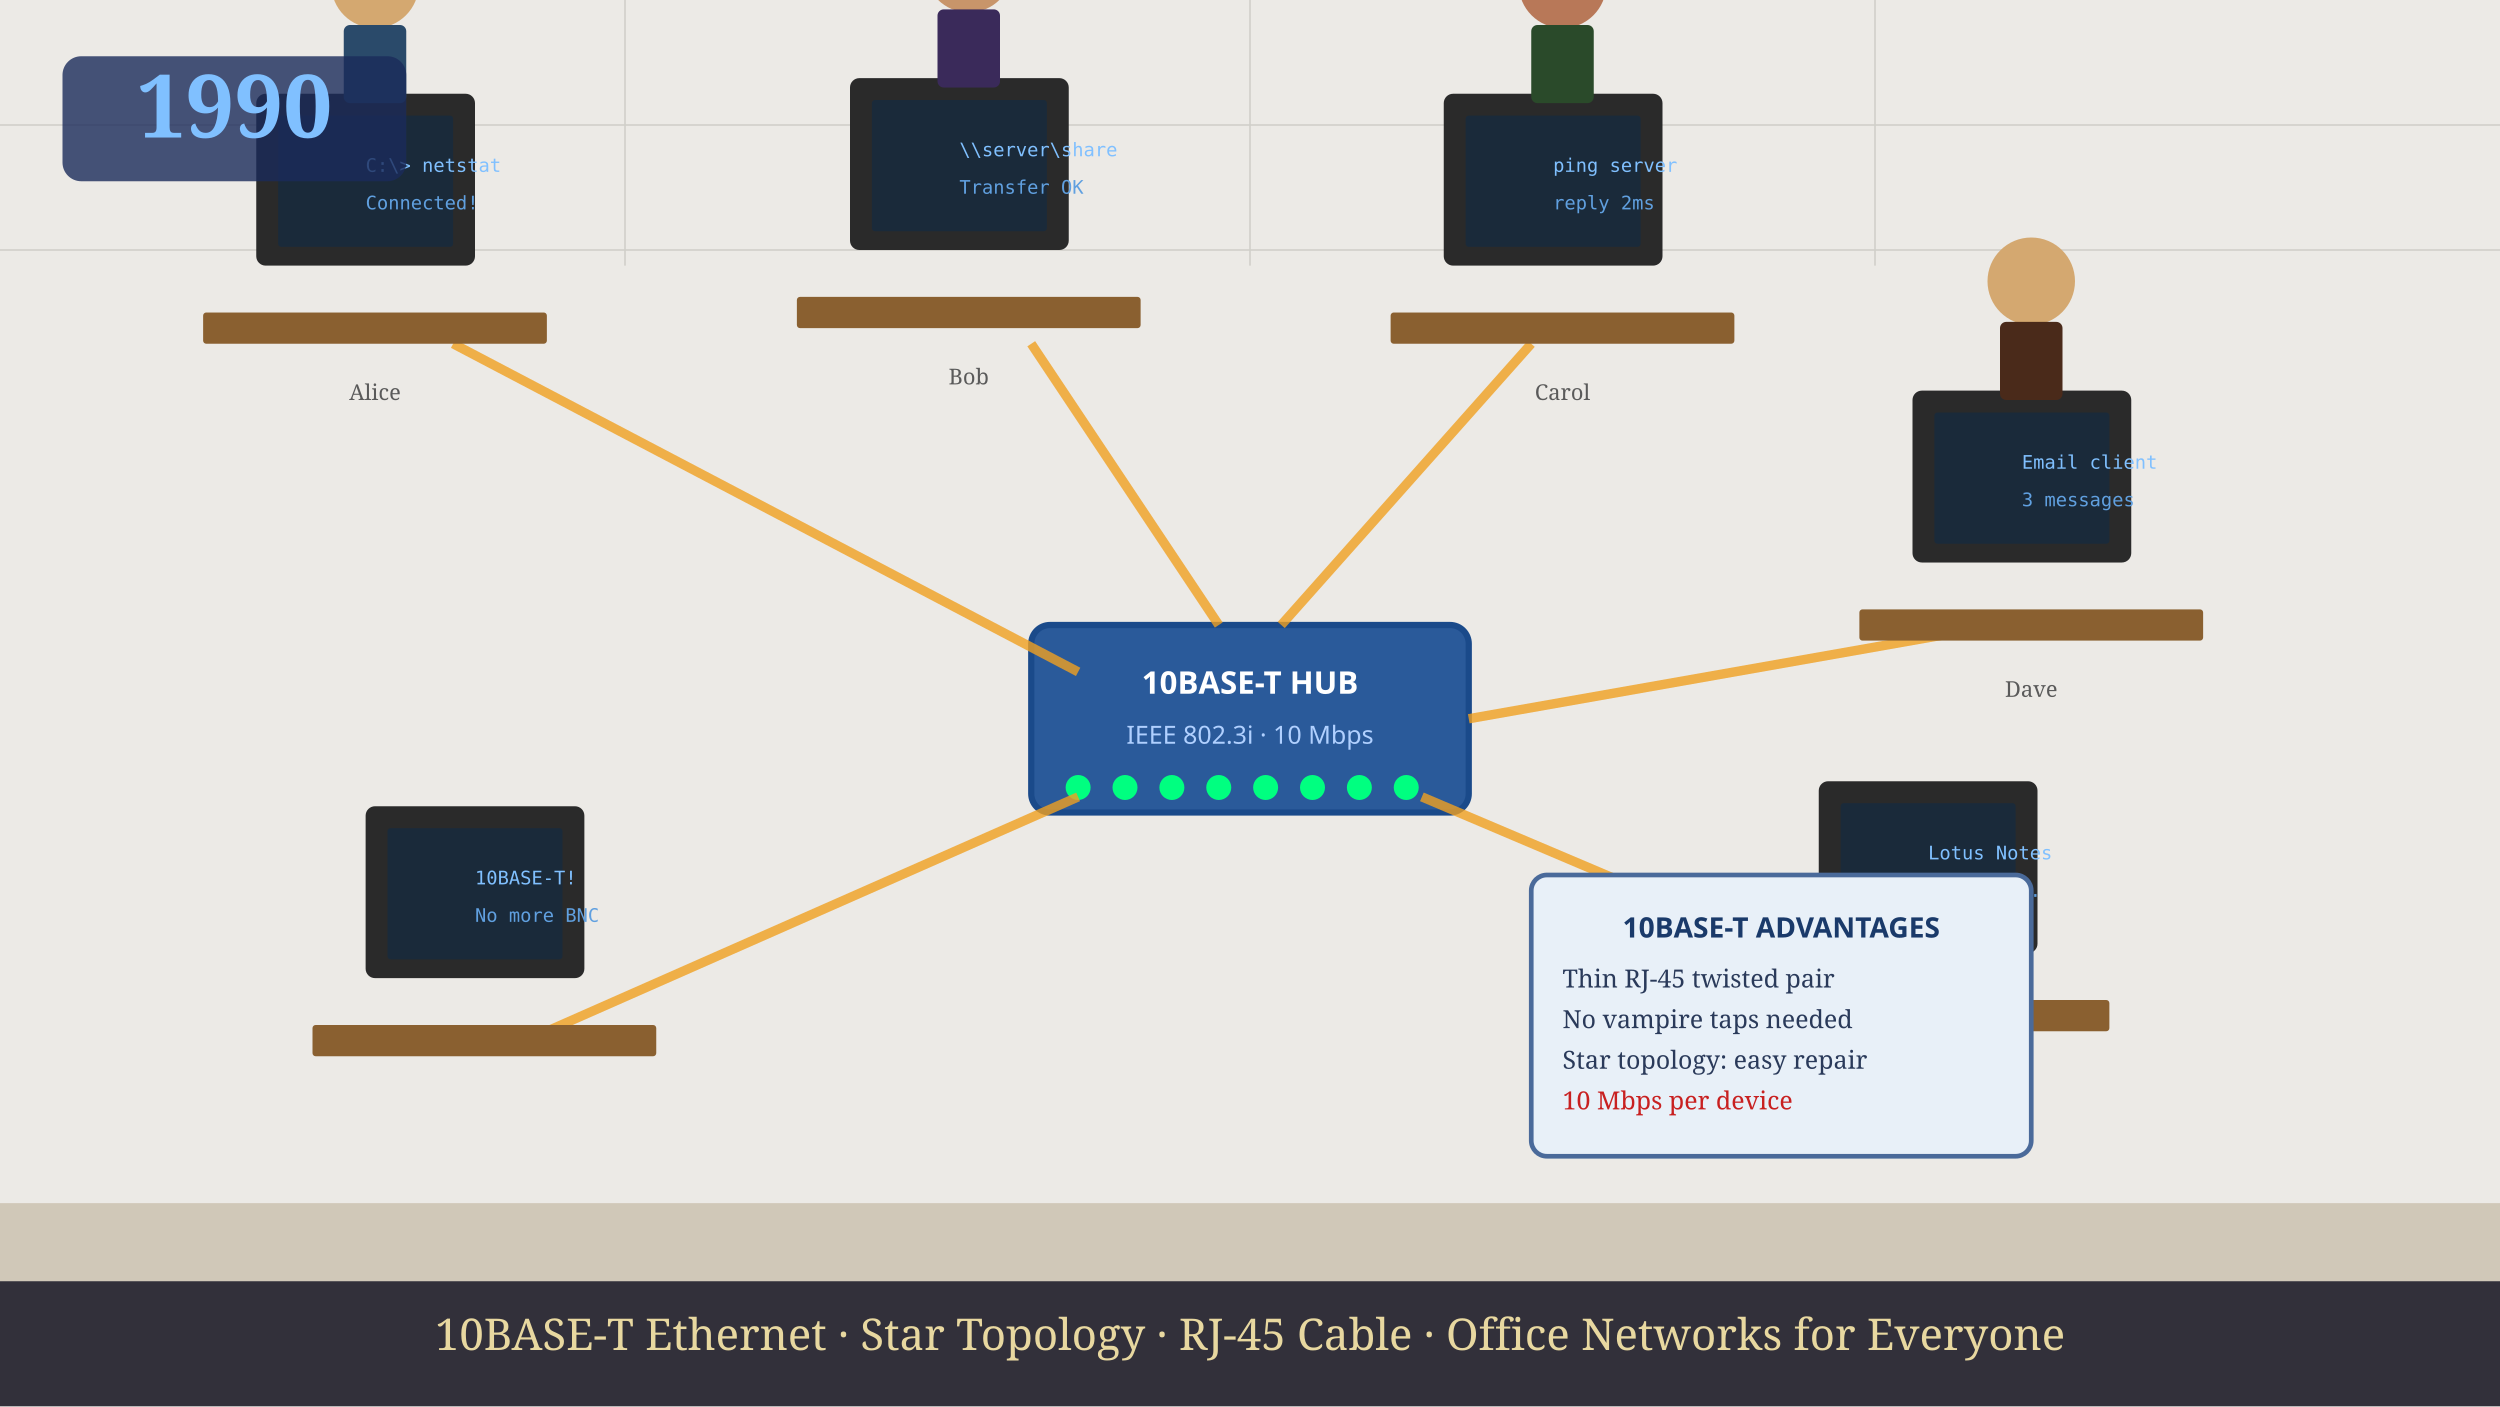
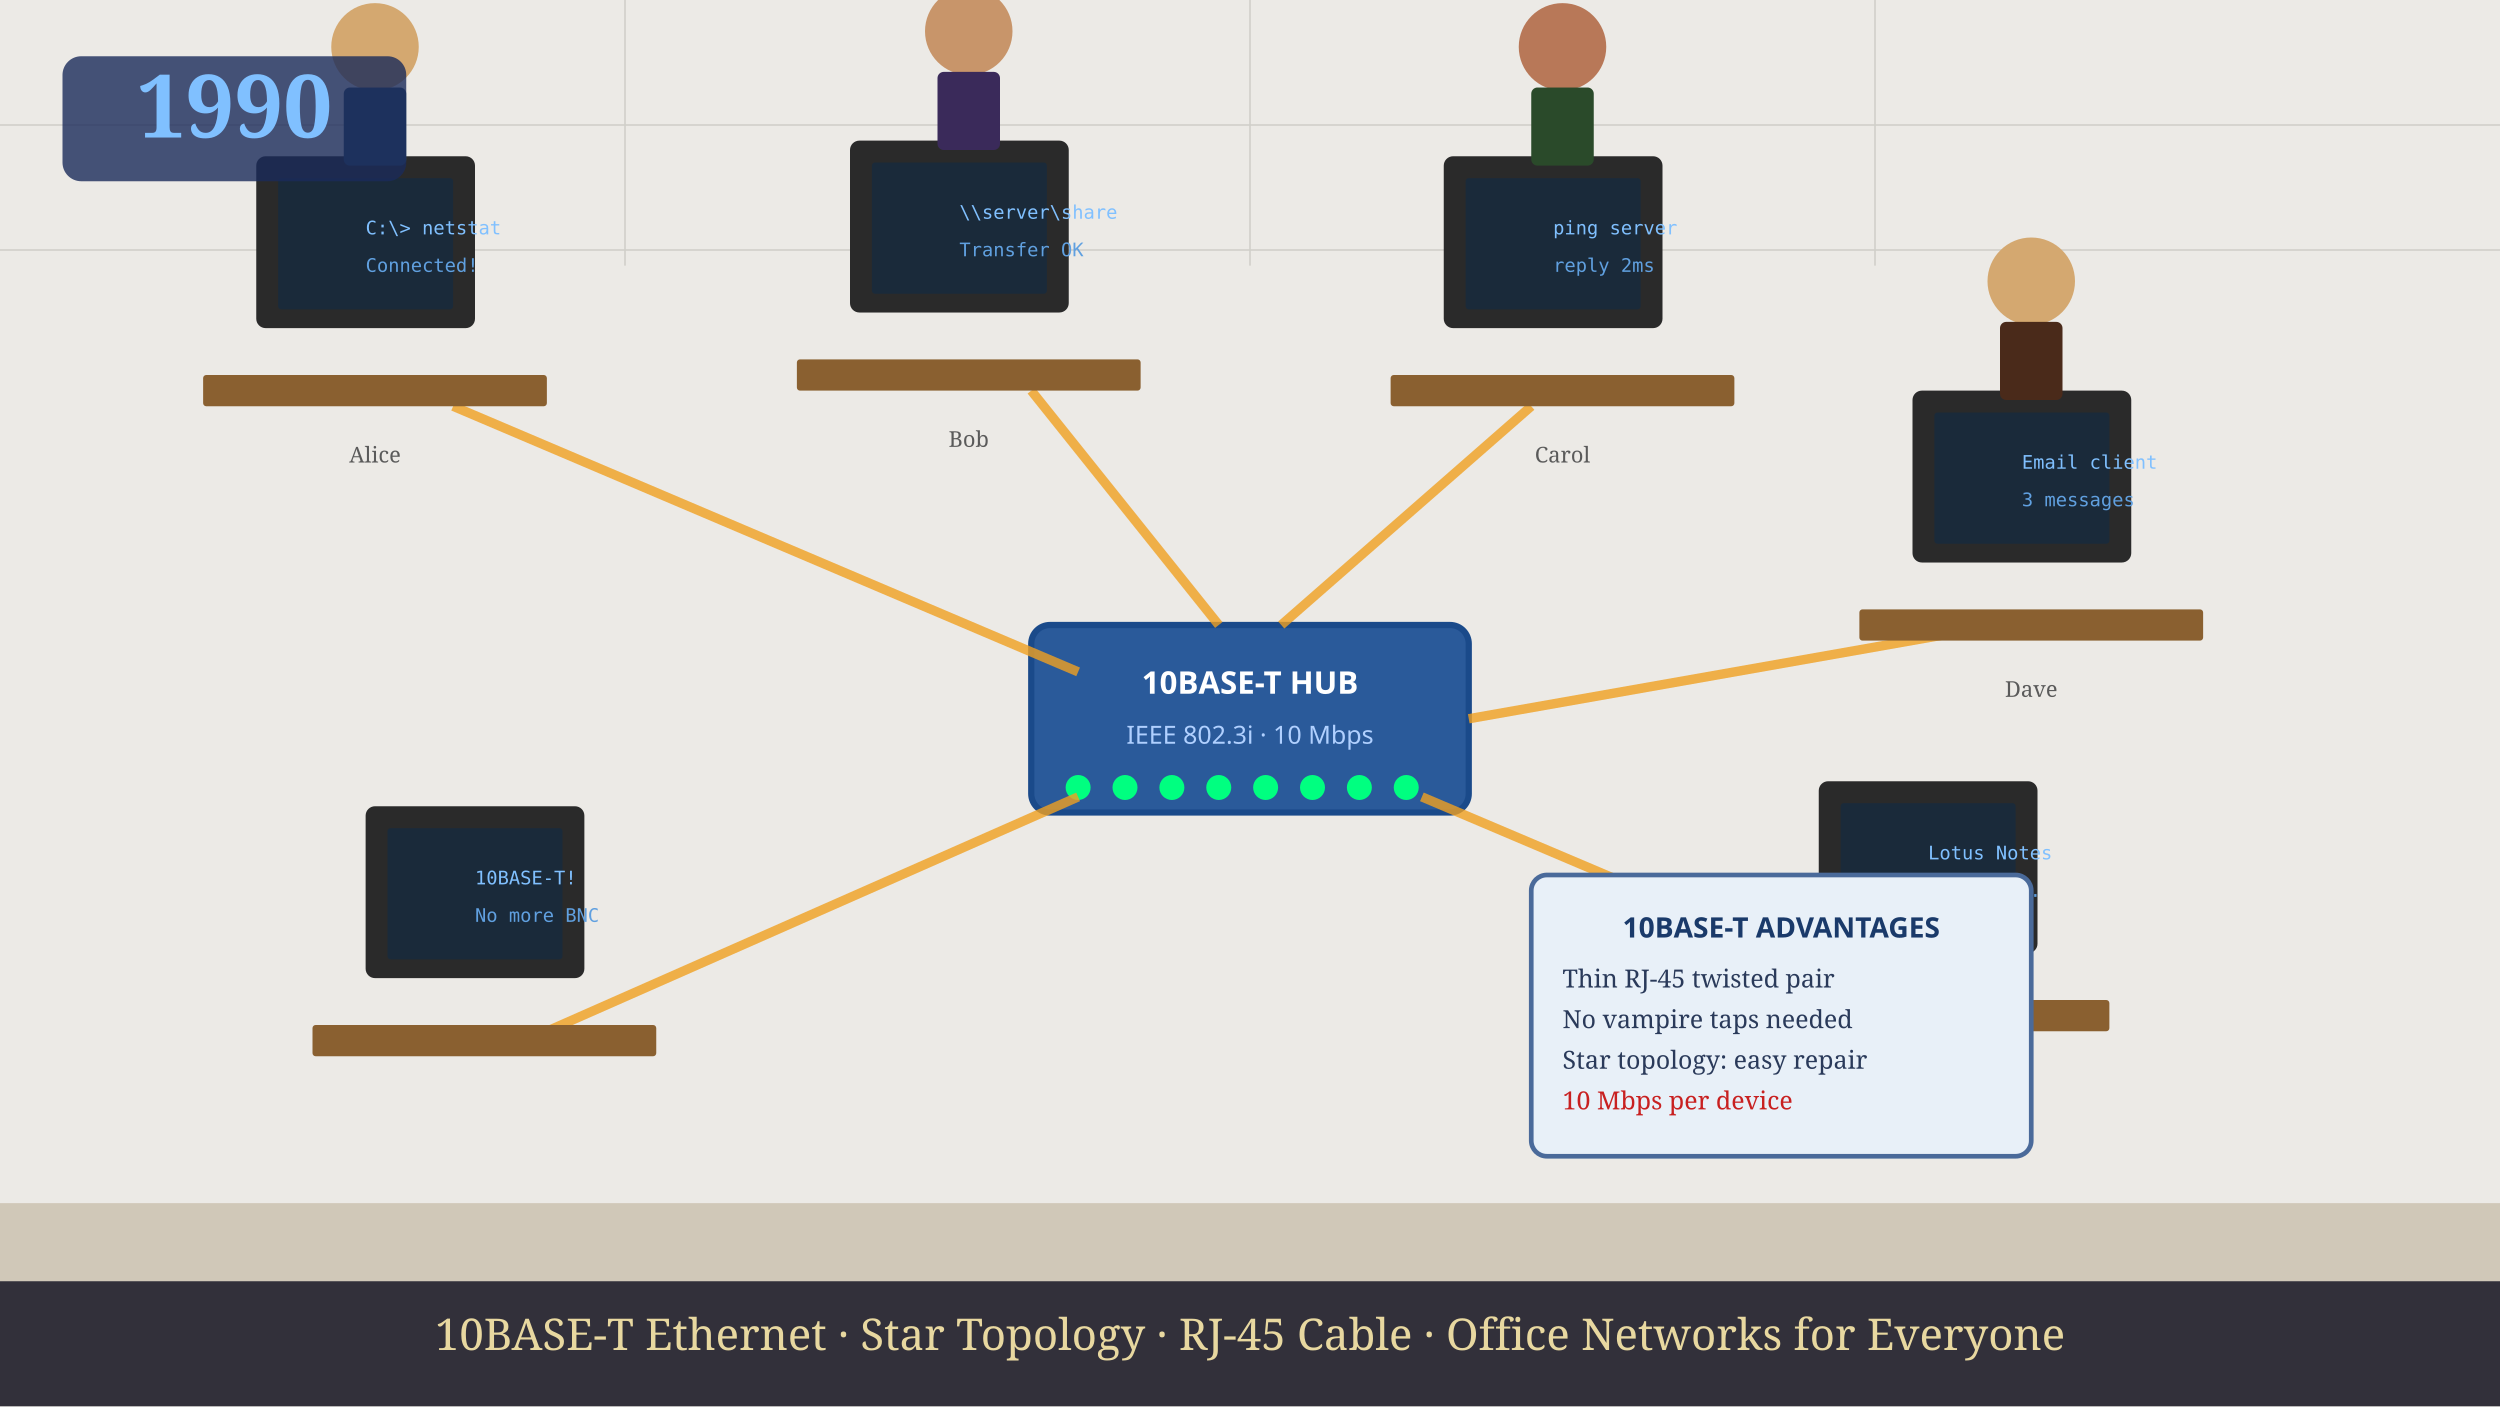
<svg xmlns="http://www.w3.org/2000/svg" viewBox="0 0 800 450" width="800" height="450">
  <rect width="800" height="450" fill="#e8e4de" />
  <rect x="0" y="380" width="800" height="70" fill="#d0c8b8" />
  <rect x="0" y="0" width="800" height="385" fill="#eceae6" />
  <g fill="none" stroke="#d0cec8" stroke-width="0.5">
    <line x1="0" y1="40" x2="800" y2="40" />
    <line x1="0" y1="80" x2="800" y2="80" />
    <line x1="200" y1="0" x2="200" y2="85" />
    <line x1="400" y1="0" x2="400" y2="85" />
    <line x1="600" y1="0" x2="600" y2="85" />
  </g>
  <g transform="translate(400, 230)">
    <rect x="-70" y="-30" width="140" height="60" fill="#2a5a9a" rx="6" stroke="#1a4a8a" stroke-width="2" />
    <text x="0" y="-8" font-family="sans-serif" font-size="10" font-weight="bold" fill="white" text-anchor="middle">10BASE-T HUB</text>
    <text x="0" y="8" font-family="sans-serif" font-size="8" fill="#b0d0ff" text-anchor="middle">IEEE 802.3i · 10 Mbps</text>
    <g fill="#00ff80">
      <circle cx="-55" cy="22" r="4" />
      <circle cx="-40" cy="22" r="4" />
      <circle cx="-25" cy="22" r="4" />
      <circle cx="-10" cy="22" r="4" />
      <circle cx="5" cy="22" r="4" />
      <circle cx="20" cy="22" r="4" />
      <circle cx="35" cy="22" r="4" />
      <circle cx="50" cy="22" r="4" />
    </g>
  </g>
  <g stroke="#f0a020" stroke-width="3" opacity="0.8">
-     <line x1="345" y1="215" x2="145" y2="110" />
-     <line x1="390" y1="200" x2="330" y2="110" />
-     <line x1="410" y1="200" x2="490" y2="110" />
+     <line x1="345" y1="215" x2="145" y2="130" />
+     <line x1="390" y1="200" x2="330" y2="125" />
+     <line x1="410" y1="200" x2="490" y2="130" />
    <line x1="470" y1="230" x2="640" y2="200" />
    <line x1="455" y1="255" x2="620" y2="325" />
    <line x1="345" y1="255" x2="175" y2="330" />
  </g>
-   <g transform="translate(120, 110)">
+   <g transform="translate(120, 130)">
    <rect x="-55" y="-10" width="110" height="10" fill="#8a6030" rx="1" />
    <rect x="-38" y="-80" width="70" height="55" fill="#2a2a2a" rx="3" />
    <rect x="-31" y="-73" width="56" height="42" fill="#1a2a3a" rx="1" />
    <text x="-3" y="-55" font-family="monospace" font-size="6" fill="#80c0ff">C:\&gt; netstat</text>
    <text x="-3" y="-43" font-family="monospace" font-size="6" fill="#60a0e0">Connected!</text>
    <ellipse cx="0" cy="-115" rx="14" ry="14" fill="#d4a870" />
    <rect x="-10" y="-102" width="20" height="25" fill="#2a4a6a" rx="2" />
    <text x="0" y="18" font-family="serif" font-size="7" fill="#5a5a5a" text-anchor="middle">Alice</text>
  </g>
-   <g transform="translate(310, 105)">
+   <g transform="translate(310, 125)">
    <rect x="-55" y="-10" width="110" height="10" fill="#8a6030" rx="1" />
    <rect x="-38" y="-80" width="70" height="55" fill="#2a2a2a" rx="3" />
    <rect x="-31" y="-73" width="56" height="42" fill="#1a2a3a" rx="1" />
    <text x="-3" y="-55" font-family="monospace" font-size="6" fill="#80c0ff">\\server\share</text>
    <text x="-3" y="-43" font-family="monospace" font-size="6" fill="#60a0e0">Transfer OK</text>
    <ellipse cx="0" cy="-115" rx="14" ry="14" fill="#c8956a" />
    <rect x="-10" y="-102" width="20" height="25" fill="#3a2a5a" rx="2" />
    <text x="0" y="18" font-family="serif" font-size="7" fill="#5a5a5a" text-anchor="middle">Bob</text>
  </g>
-   <g transform="translate(500, 110)">
+   <g transform="translate(500, 130)">
    <rect x="-55" y="-10" width="110" height="10" fill="#8a6030" rx="1" />
    <rect x="-38" y="-80" width="70" height="55" fill="#2a2a2a" rx="3" />
    <rect x="-31" y="-73" width="56" height="42" fill="#1a2a3a" rx="1" />
    <text x="-3" y="-55" font-family="monospace" font-size="6" fill="#80c0ff">ping server</text>
    <text x="-3" y="-43" font-family="monospace" font-size="6" fill="#60a0e0">reply 2ms</text>
    <ellipse cx="0" cy="-115" rx="14" ry="14" fill="#b87858" />
    <rect x="-10" y="-102" width="20" height="25" fill="#2a4a2a" rx="2" />
    <text x="0" y="18" font-family="serif" font-size="7" fill="#5a5a5a" text-anchor="middle">Carol</text>
  </g>
  <g transform="translate(650, 205)">
    <rect x="-55" y="-10" width="110" height="10" fill="#8a6030" rx="1" />
    <rect x="-38" y="-80" width="70" height="55" fill="#2a2a2a" rx="3" />
    <rect x="-31" y="-73" width="56" height="42" fill="#1a2a3a" rx="1" />
    <text x="-3" y="-55" font-family="monospace" font-size="6" fill="#80c0ff">Email client</text>
    <text x="-3" y="-43" font-family="monospace" font-size="6" fill="#60a0e0">3 messages</text>
    <ellipse cx="0" cy="-115" rx="14" ry="14" fill="#d4a870" />
    <rect x="-10" y="-102" width="20" height="25" fill="#4a2a1a" rx="2" />
    <text x="0" y="18" font-family="serif" font-size="7" fill="#5a5a5a" text-anchor="middle">Dave</text>
  </g>
  <g transform="translate(620, 330)">
    <rect x="-55" y="-10" width="110" height="10" fill="#8a6030" rx="1" />
    <rect x="-38" y="-80" width="70" height="55" fill="#2a2a2a" rx="3" />
    <rect x="-31" y="-73" width="56" height="42" fill="#1a2a3a" rx="1" />
    <text x="-3" y="-55" font-family="monospace" font-size="6" fill="#80c0ff">Lotus Notes</text>
    <text x="-3" y="-43" font-family="monospace" font-size="6" fill="#60a0e0">Syncing...</text>
  </g>
  <g transform="translate(155, 338)">
    <rect x="-55" y="-10" width="110" height="10" fill="#8a6030" rx="1" />
    <rect x="-38" y="-80" width="70" height="55" fill="#2a2a2a" rx="3" />
    <rect x="-31" y="-73" width="56" height="42" fill="#1a2a3a" rx="1" />
    <text x="-3" y="-55" font-family="monospace" font-size="6" fill="#80c0ff">10BASE-T!</text>
    <text x="-3" y="-43" font-family="monospace" font-size="6" fill="#60a0e0">No more BNC</text>
  </g>
  <rect x="490" y="280" width="160" height="90" fill="#e8f0f8" rx="5" stroke="#4a6a9a" stroke-width="1.5" />
  <text x="570" y="300" font-family="sans-serif" font-size="9" font-weight="bold" fill="#1a3a6a" text-anchor="middle">10BASE-T ADVANTAGES</text>
  <text x="500" y="316" font-family="serif" font-size="8" fill="#2a3a5a">Thin RJ-45 twisted pair</text>
  <text x="500" y="329" font-family="serif" font-size="8" fill="#2a3a5a">No vampire taps needed</text>
  <text x="500" y="342" font-family="serif" font-size="8" fill="#2a3a5a">Star topology: easy repair</text>
  <text x="500" y="355" font-family="serif" font-size="8" fill="#c82020">10 Mbps per device</text>
  <rect x="20" y="18" width="110" height="40" fill="#1a2a5a" rx="6" opacity="0.8" />
  <text x="75" y="44" font-family="serif" font-size="28" font-weight="bold" fill="#80c0ff" text-anchor="middle">1990</text>
  <rect x="0" y="410" width="800" height="40" fill="#0a0a1a" opacity="0.8" />
  <text x="400" y="432" font-family="serif" font-size="14" fill="#e8d8a0" text-anchor="middle">10BASE-T Ethernet · Star Topology · RJ-45 Cable · Office Networks for Everyone</text>
</svg>
